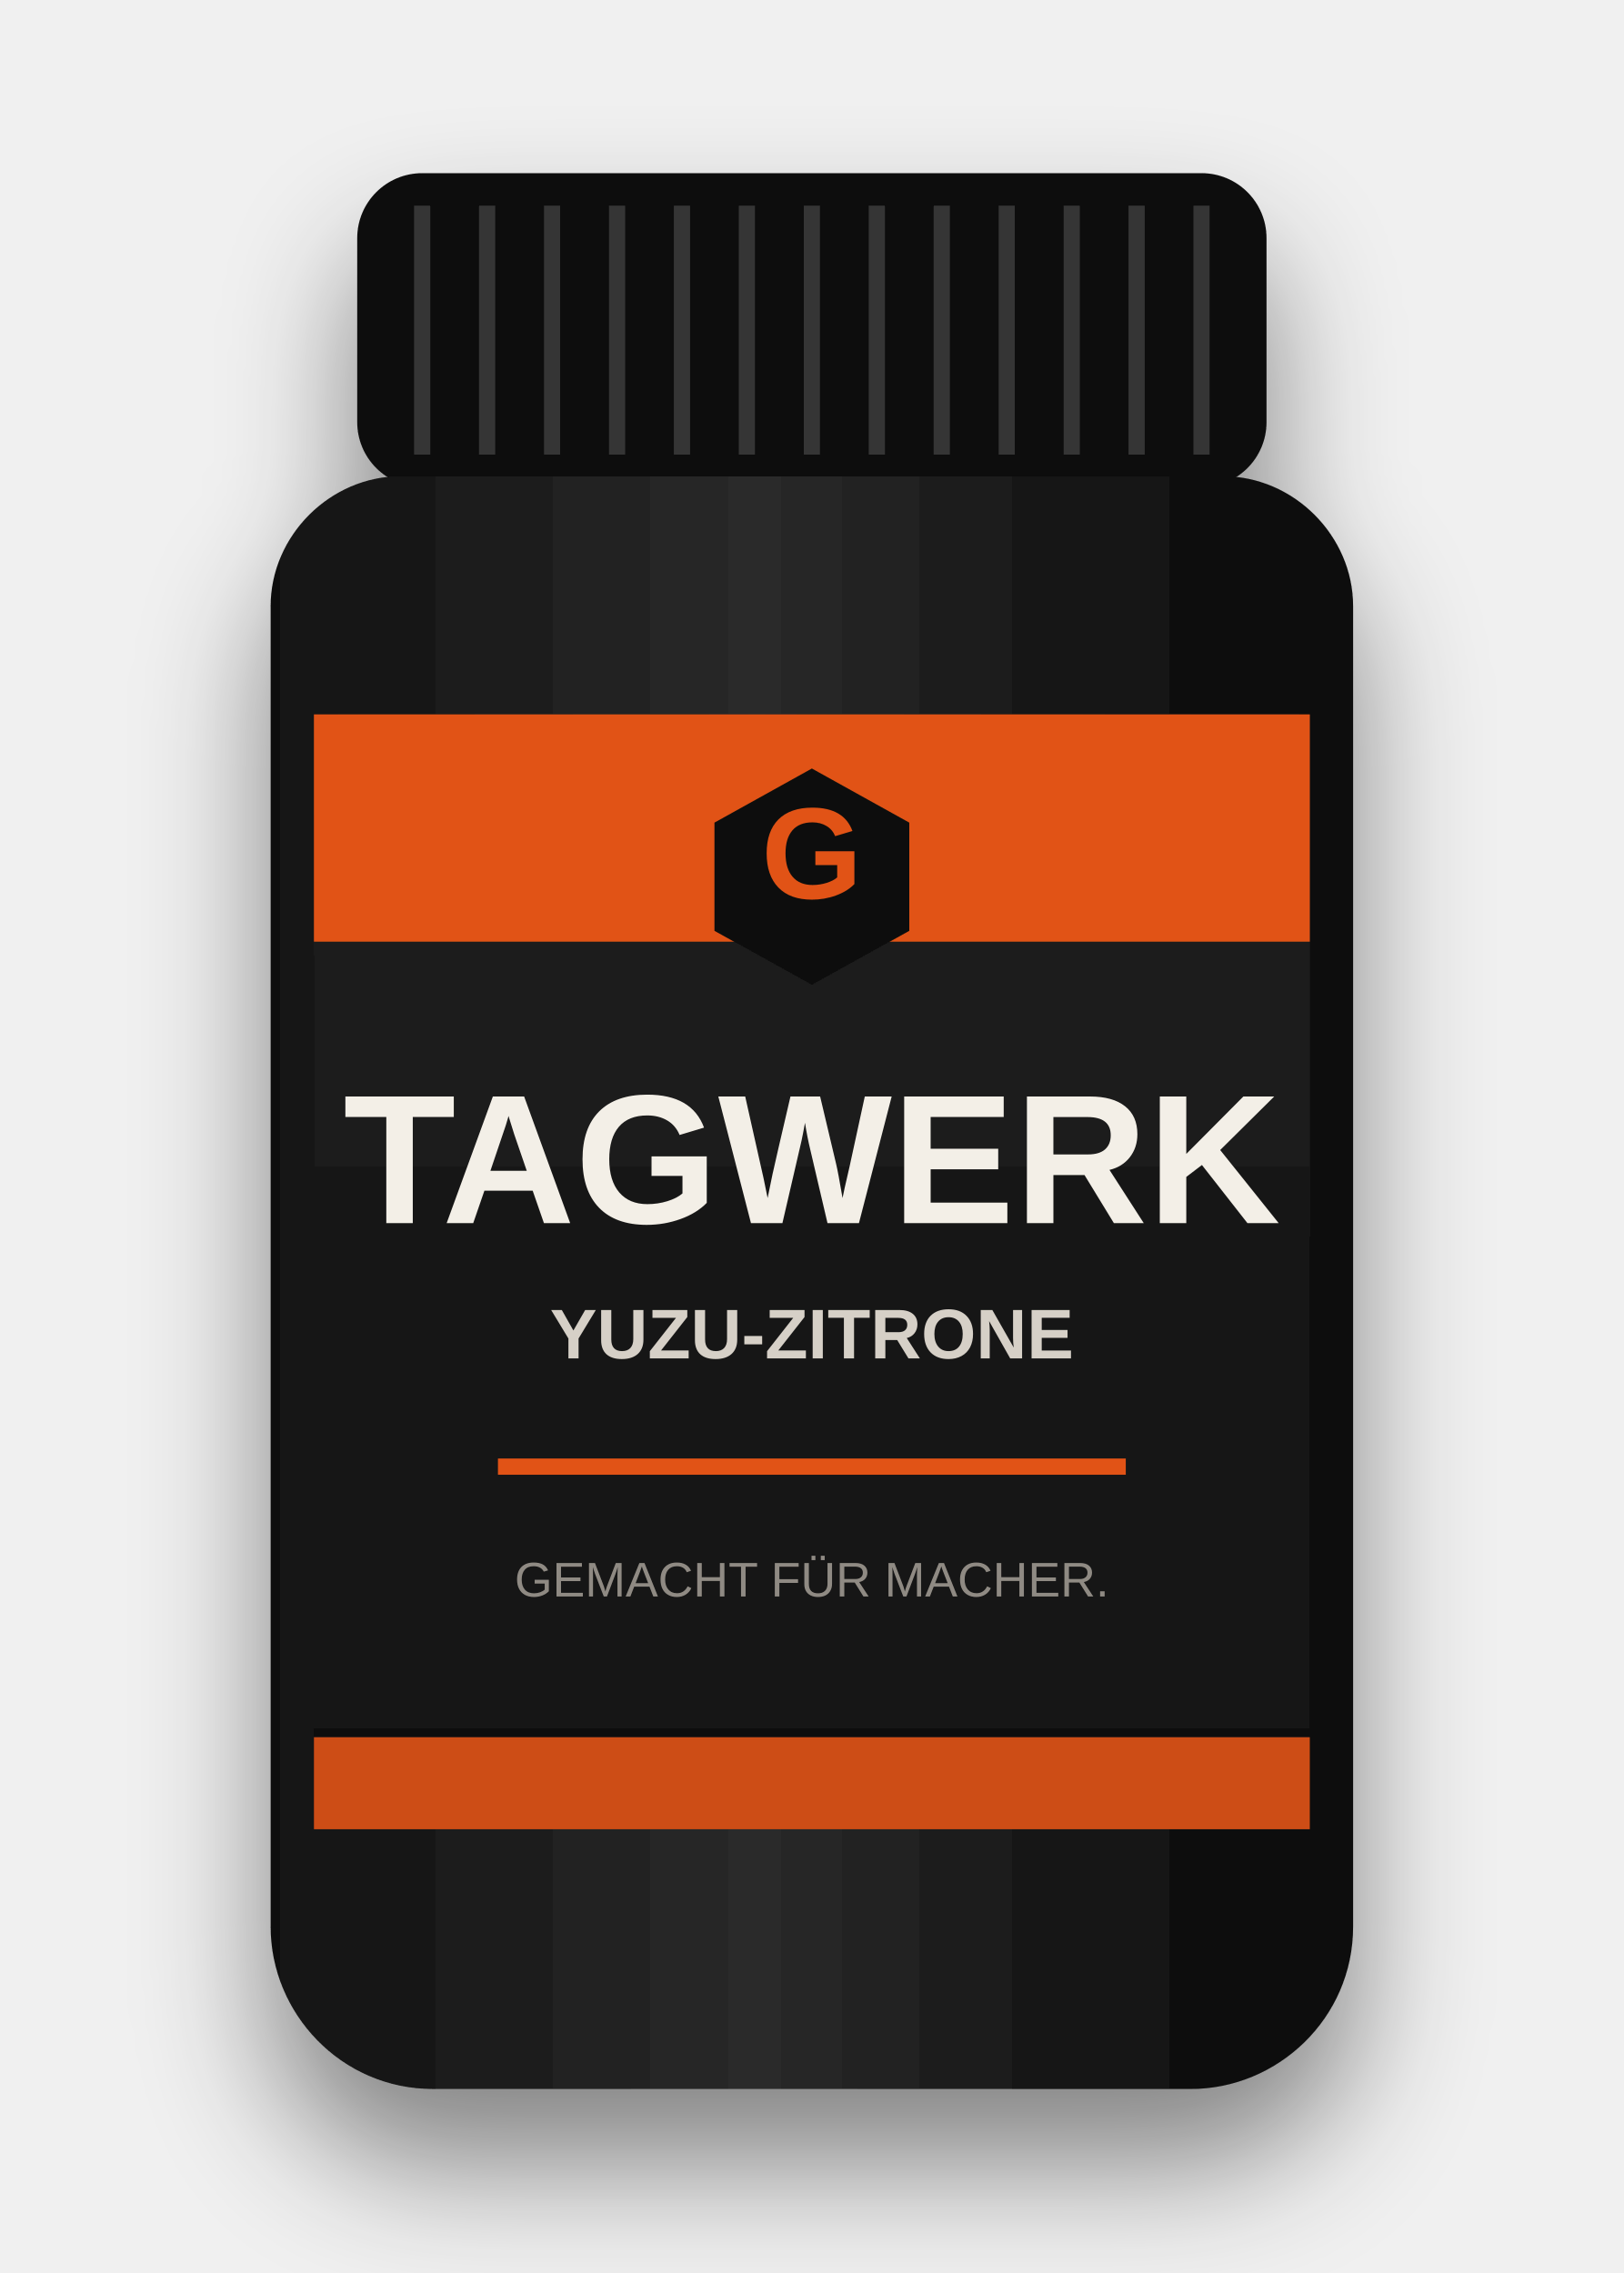
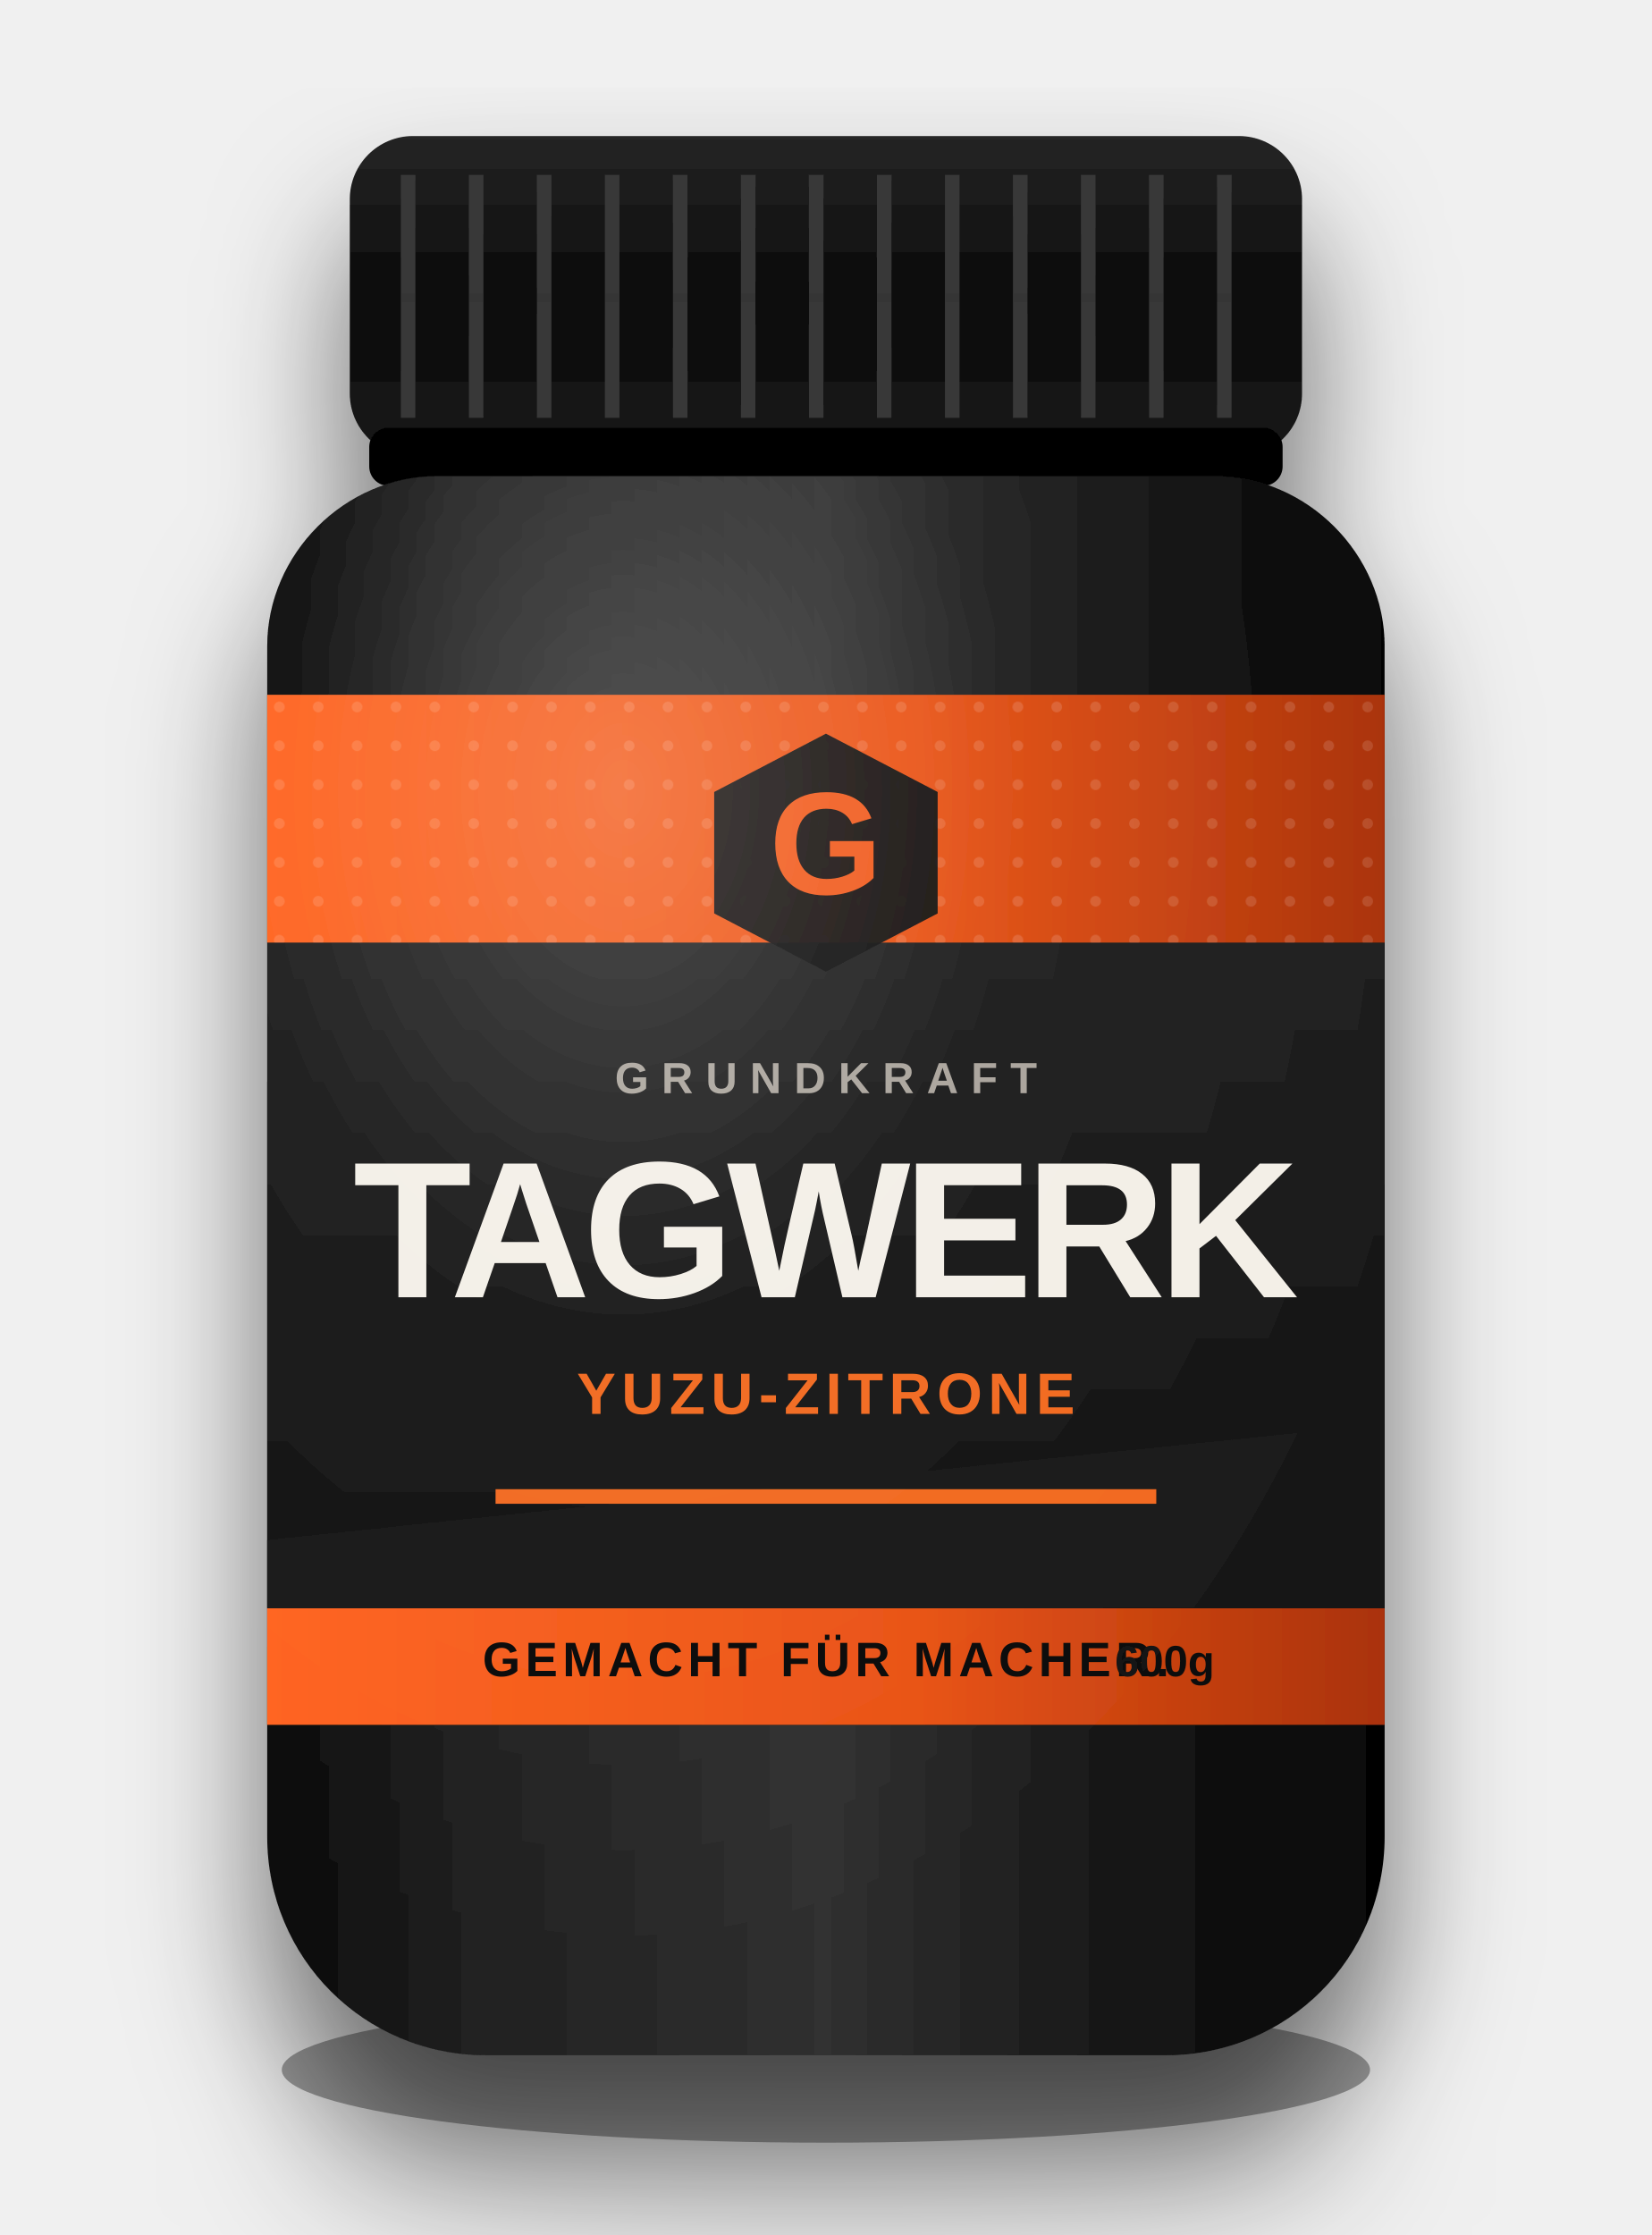
- <svg xmlns="http://www.w3.org/2000/svg" viewBox="0 0 300 420" role="img" aria-labelledby="title desc">
+ <svg xmlns="http://www.w3.org/2000/svg" viewBox="0 0 340 460" role="img" aria-labelledby="title desc">
  <defs>
-     <linearGradient id="body" x1="0" y1="0" x2="1" y2="0">
-       <stop offset="0" stop-color="#111" />
-       <stop offset=".45" stop-color="#2a2a2a" />
-       <stop offset=".72" stop-color="#171717" />
-       <stop offset="1" stop-color="#090909" />
+     <linearGradient id="body" x1="0" x2="1">
+       <stop offset="0" stop-color="#090909" />
+       <stop offset=".18" stop-color="#202020" />
+       <stop offset=".5" stop-color="#303030" />
+       <stop offset=".78" stop-color="#151515" />
+       <stop offset="1" stop-color="#050505" />
    </linearGradient>
-     <linearGradient id="label" x1="0" y1="0" x2="0" y2="1">
-       <stop offset="0" stop-color="#202020" />
+     <linearGradient id="cap" x1="0" x2="0" y2="1">
+       <stop stop-color="#252525" />
+       <stop offset=".5" stop-color="#0a0a0a" />
+       <stop offset="1" stop-color="#181818" />
+     </linearGradient>
+     <linearGradient id="label" x1="0" x2="0" y2="1">
+       <stop stop-color="#242424" />
      <stop offset="1" stop-color="#101010" />
    </linearGradient>
-     <filter id="shadow" x="-30%" y="-20%" width="160%" height="160%">
-       <feDropShadow dx="0" dy="14" stdDeviation="12" flood-color="#000" flood-opacity=".45" />
+     <linearGradient id="accent" x1="0" x2="1">
+       <stop stop-color="#ff6420" />
+       <stop offset=".58" stop-color="#e95316" />
+       <stop offset="1" stop-color="#a93209" />
+     </linearGradient>
+     <radialGradient id="shine" cx="32%" cy="20%" r="75%">
+       <stop stop-color="#fff" stop-opacity=".2" />
+       <stop offset=".45" stop-color="#fff" stop-opacity=".03" />
+       <stop offset="1" stop-color="#fff" stop-opacity="0" />
+     </radialGradient>
+     <pattern id="dots" width="8" height="8" patternUnits="userSpaceOnUse">
+       <circle cx="1.5" cy="1.5" r="1.1" fill="#fff" opacity=".13" />
+     </pattern>
+     <filter id="shadow" x="-40%" y="-25%" width="180%" height="180%">
+       <feDropShadow dx="0" dy="18" stdDeviation="14" flood-color="#000" flood-opacity=".55" />
    </filter>
  </defs>
  <g filter="url(#shadow)">
-     <rect x="66" y="32" width="168" height="58" rx="12" fill="#0a0a0a" />
-     <g stroke="#353535" stroke-width="3">
-       <path d="M78 38v46M90 38v46M102 38v46M114 38v46M126 38v46M138 38v46M150 38v46M162 38v46M174 38v46M186 38v46M198 38v46M210 38v46M222 38v46" />
+     <ellipse cx="170" cy="426" rx="112" ry="15" fill="#000" opacity=".35" />
+     <rect x="72" y="28" width="196" height="66" rx="13" fill="url(#cap)" />
+     <g stroke="#393939" stroke-width="3" opacity=".95">
+       <path d="M84 36v50M98 36v50M112 36v50M126 36v50M140 36v50M154 36v50M168 36v50M182 36v50M196 36v50M210 36v50M224 36v50M238 36v50M252 36v50" />
    </g>
-     <path d="M74 88h152c13 0 24 11 24 24v244c0 17-14 30-30 30H80c-17 0-30-14-30-30V112c0-13 11-24 24-24z" fill="url(#body)" />
-     <path d="M58 132h184v206H58z" fill="url(#label)" />
-     <path d="M58 132h184v42H58z" fill="#E15313" />
-     <path d="M58 321h184v17H58z" fill="#E15313" opacity=".9" />
-     <path d="M150 142l18 10v20l-18 10-18-10v-20z" fill="#101010" />
-     <text x="150" y="166" text-anchor="middle" fill="#E15313" font-size="24" font-family="Arial,Helvetica,sans-serif" font-weight="900">G</text>
-     <text x="150" y="226" text-anchor="middle" fill="#F3EFE7" font-size="34" font-family="Arial Narrow,Arial,Helvetica,sans-serif" font-weight="900">TAGWERK</text>
-     <text x="150" y="251" text-anchor="middle" fill="#D6D0C7" font-size="13" font-family="Arial,Helvetica,sans-serif" font-weight="700">YUZU-ZITRONE</text>
-     <line x1="92" y1="271" x2="208" y2="271" stroke="#E15313" stroke-width="3" />
-     <text x="150" y="295" text-anchor="middle" fill="#8F8A83" font-size="9" font-family="Arial,Helvetica,sans-serif">GEMACHT FÜR MACHER.</text>
+     <rect x="76" y="88" width="188" height="12" rx="4" fill="#050505" />
+     <path d="M90 98h160c19 0 35 16 35 35v245c0 25-20 45-45 45H100c-25 0-45-20-45-45V133c0-19 16-35 35-35z" fill="url(#body)" />
+     <path d="M55 143h230v212H55z" fill="url(#label)" />
+     <path d="M55 143h230v51H55z" fill="url(#accent)" />
+     <path d="M55 143h230v51H55z" fill="url(#dots)" />
+     <path d="M55 331h230v24H55z" fill="url(#accent)" />
+     <path d="M55 317l230-24v38H55z" fill="#191919" />
+     <path d="M170 151l23 12v25l-23 12-23-12v-25z" fill="#111" opacity=".96" />
+     <text x="170" y="184" text-anchor="middle" fill="#f15a1b" font-family="Arial Black,Arial,sans-serif" font-size="30" font-weight="900">G</text>
+     <text x="170" y="225" text-anchor="middle" fill="#aaa49c" font-family="Arial,Helvetica,sans-serif" font-size="9" font-weight="700" letter-spacing="2.6">GRUNDKRAFT</text>
+     <text x="170" y="267" text-anchor="middle" fill="#f3efe7" font-family="Arial Narrow,Arial,Helvetica,sans-serif" font-size="40" font-weight="900" letter-spacing="-1.5">TAGWERK</text>
+     <text x="170" y="291" text-anchor="middle" fill="#f26a21" font-family="Arial,Helvetica,sans-serif" font-size="12" font-weight="800" letter-spacing="1.2">YUZU-ZITRONE</text>
+     <line x1="102" y1="308" x2="238" y2="308" stroke="#f26a21" stroke-width="3" />
+     <text x="170" y="345" text-anchor="middle" fill="#0b0b0b" font-family="Arial,Helvetica,sans-serif" font-size="10" font-weight="900" letter-spacing="1">GEMACHT FÜR MACHER.</text>
+     <text x="250" y="345" text-anchor="end" fill="#111" font-family="Arial,Helvetica,sans-serif" font-size="9" font-weight="800">600g</text>
+     <path d="M90 98h160c19 0 35 16 35 35v245c0 25-20 45-45 45H100c-25 0-45-20-45-45V133c0-19 16-35 35-35z" fill="url(#shine)" />
  </g>
</svg>
